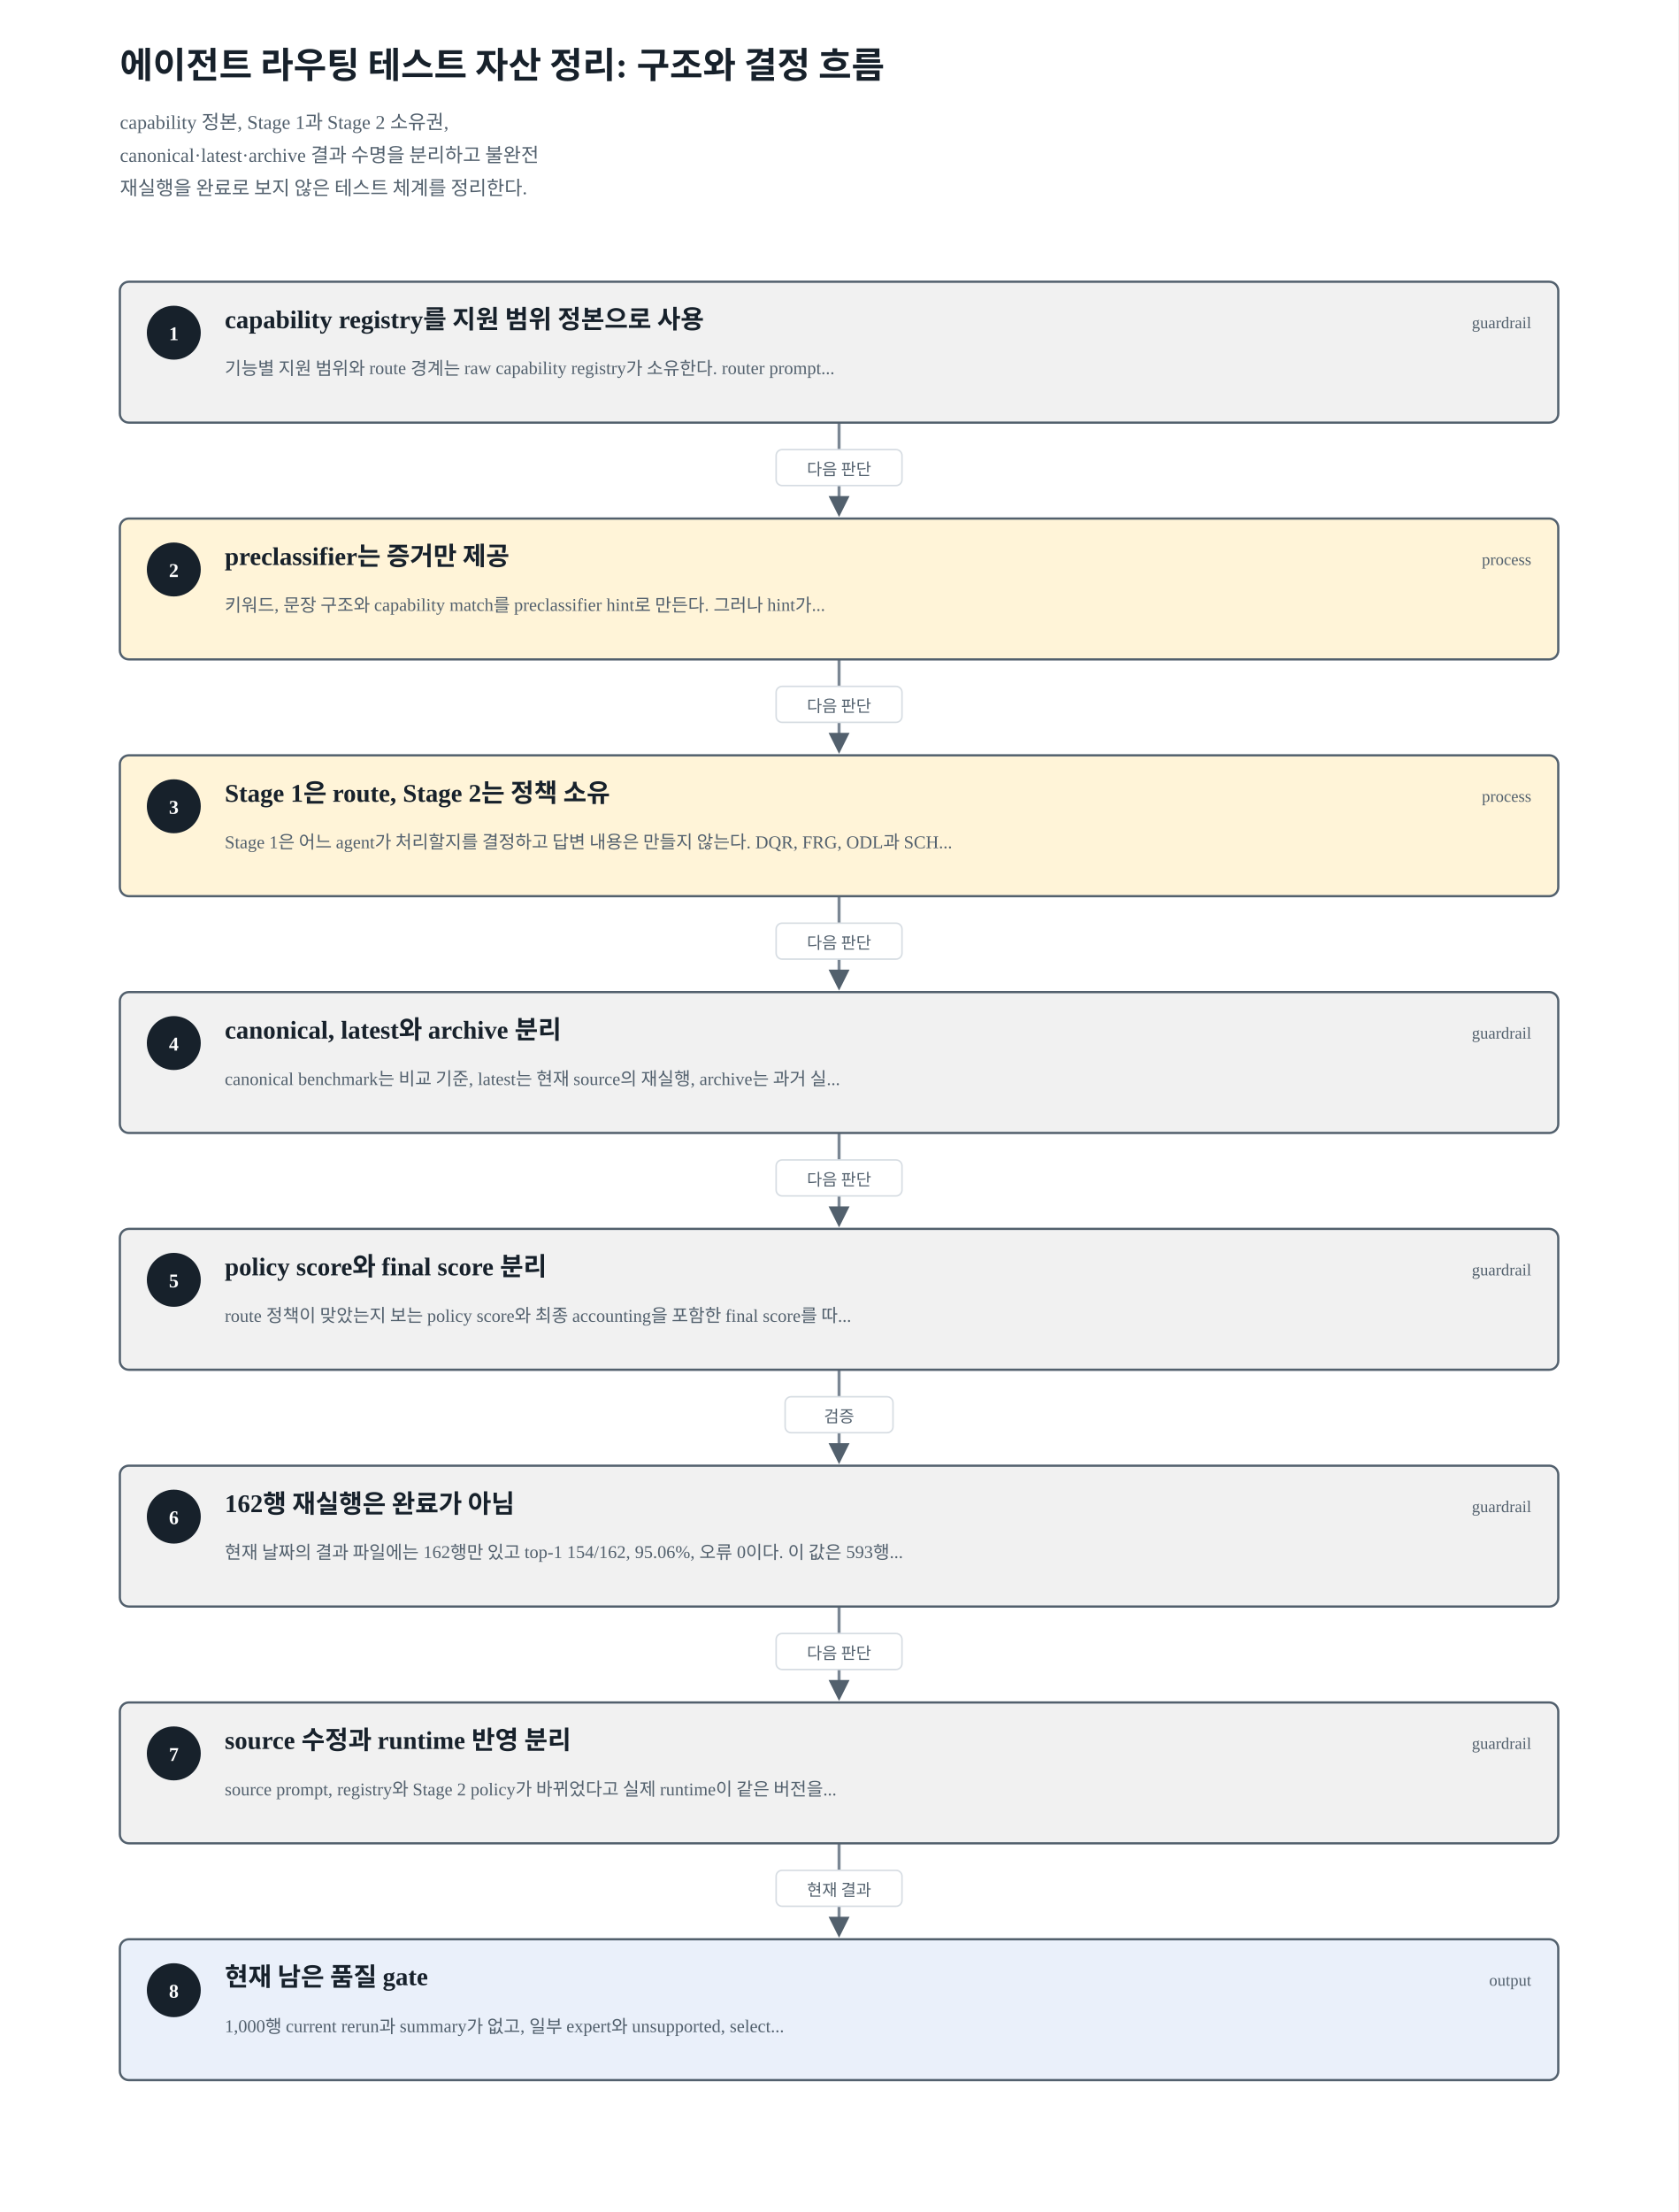
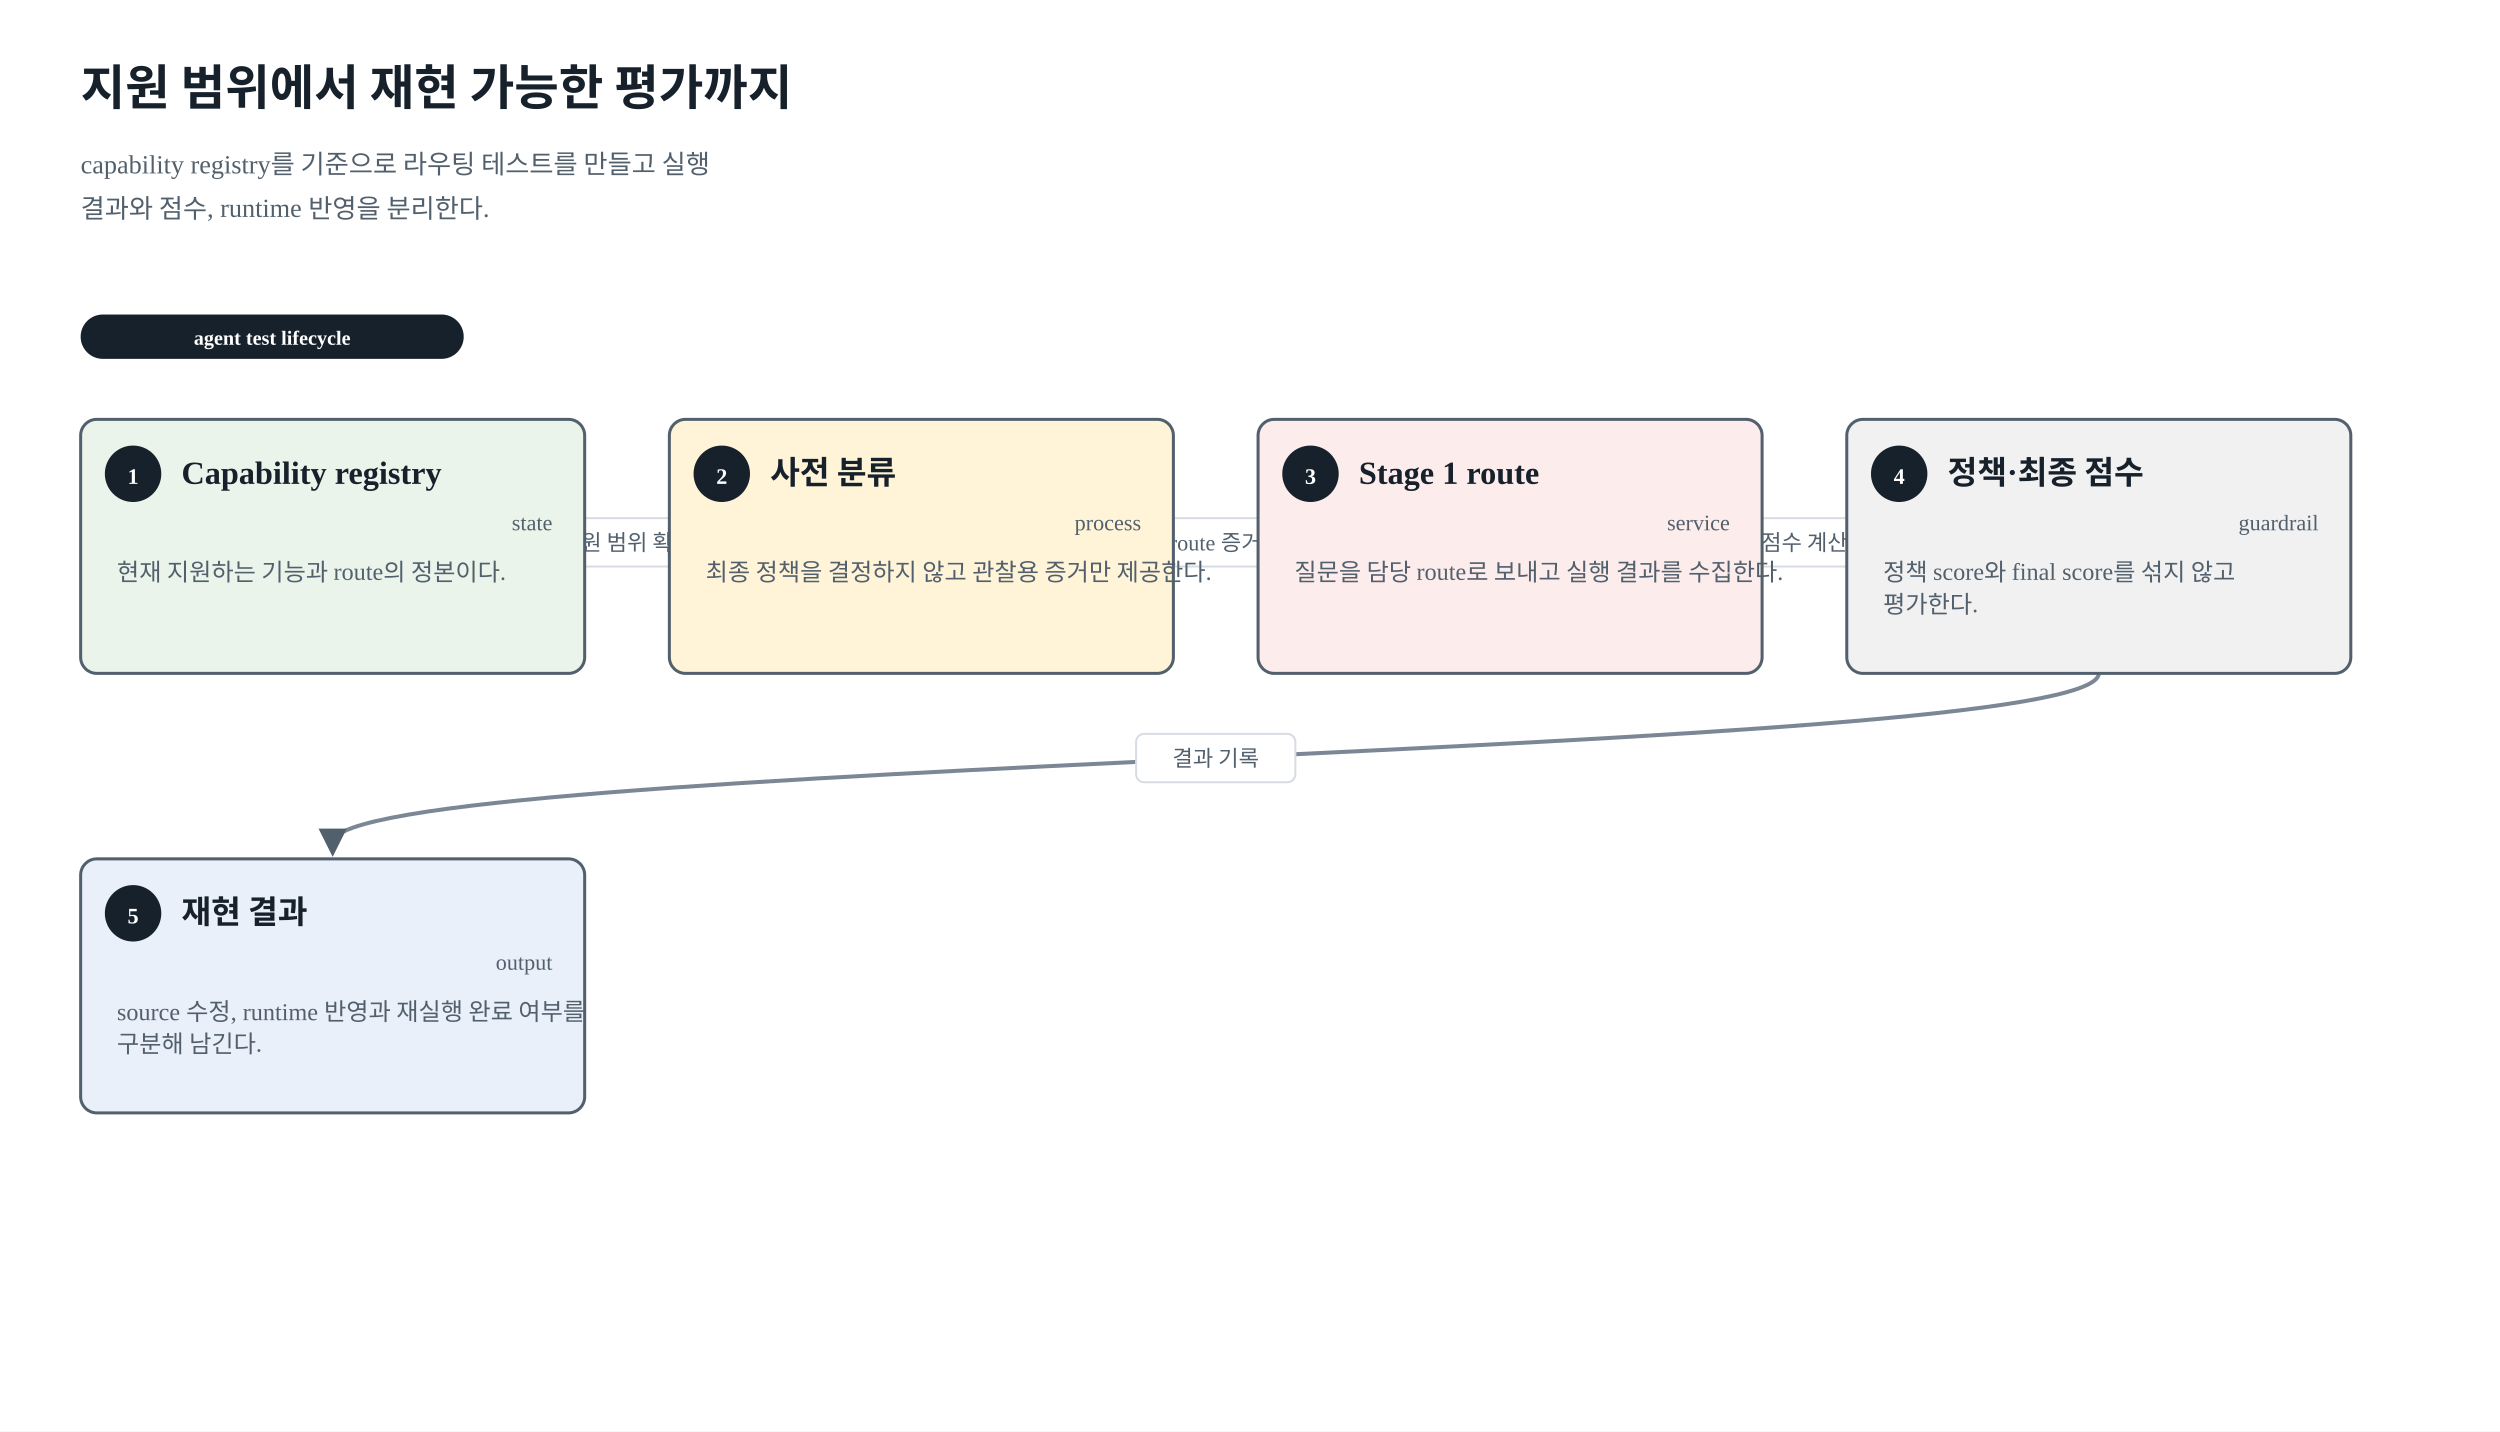
- <svg xmlns="http://www.w3.org/2000/svg" viewBox="0 0 1120 1476" role="img" aria-labelledby="system-map-title system-map-desc">
+ <svg xmlns="http://www.w3.org/2000/svg" viewBox="0 0 1240 710" role="img" aria-labelledby="system-map-title system-map-desc">
  <defs>
    <marker id="system-map-arrow" viewBox="0 0 10 10" refX="5" refY="5" markerWidth="7" markerHeight="7" orient="auto-start-reverse">
      <path d="M 0 0 L 10 5 L 0 10 z" fill="#52606d" />
    </marker>
  </defs>
-   <rect width="1120" height="1476" fill="#ffffff" />
+   <rect width="1240" height="710" fill="#ffffff" />
  <text fill="#17212b" font-size="24" font-weight="700">
-     <tspan x="80" y="52">에이전트 라우팅 테스트 자산 정리: 구조와 결정 흐름</tspan>
+     <tspan x="40" y="52">지원 범위에서 재현 가능한 평가까지</tspan>
  </text>
  <text fill="#52606d" font-size="13">
-     <tspan x="80" y="86">capability 정본, Stage 1과 Stage 2 소유권,</tspan>
-     <tspan x="80" y="108">canonical·latest·archive 결과 수명을 분리하고 불완전</tspan>
-     <tspan x="80" y="130">재실행을 완료로 보지 않은 테스트 체계를 정리한다.</tspan>
+     <tspan x="40" y="86">capability registry를 기준으로 라우팅 테스트를 만들고 실행</tspan>
+     <tspan x="40" y="108">결과와 점수, runtime 반영을 분리한다.</tspan>
  </text>
+   <rect x="40" y="156" width="190" height="22" rx="11" fill="#17212b" />
+   <text x="135" y="171" text-anchor="middle" fill="#ffffff" font-size="10" font-weight="700">agent test lifecycle</text>
  <g data-flow="flow-01">
-     <path d="M 560 282 L 560 338" fill="none" stroke="#7b8794" stroke-width="2" marker-end="url(#system-map-arrow)" />
-     <rect x="518" y="300" width="84" height="24" rx="4" fill="#ffffff" stroke="#d6dce2" />
-     <text x="560" y="317" text-anchor="middle" fill="#52606d" font-size="11">다음 판단</text>
+     <path d="M 290 271 L 324 271" fill="none" stroke="#7b8794" stroke-width="2" marker-end="url(#system-map-arrow)" />
+     <rect x="255" y="257" width="112" height="24" rx="4" fill="#ffffff" stroke="#d6dce2" />
+     <text x="311" y="273" text-anchor="middle" fill="#52606d" font-size="11">지원 범위 확인</text>
  </g>
  <g data-flow="flow-02">
-     <path d="M 560 440 L 560 496" fill="none" stroke="#7b8794" stroke-width="2" marker-end="url(#system-map-arrow)" />
-     <rect x="518" y="458" width="84" height="24" rx="4" fill="#ffffff" stroke="#d6dce2" />
-     <text x="560" y="475" text-anchor="middle" fill="#52606d" font-size="11">다음 판단</text>
+     <path d="M 582 271 L 616 271" fill="none" stroke="#7b8794" stroke-width="2" marker-end="url(#system-map-arrow)" />
+     <rect x="547" y="257" width="112" height="24" rx="4" fill="#ffffff" stroke="#d6dce2" />
+     <text x="603" y="273" text-anchor="middle" fill="#52606d" font-size="11">route 증거</text>
  </g>
  <g data-flow="flow-03">
-     <path d="M 560 598 L 560 654" fill="none" stroke="#7b8794" stroke-width="2" marker-end="url(#system-map-arrow)" />
-     <rect x="518" y="616" width="84" height="24" rx="4" fill="#ffffff" stroke="#d6dce2" />
-     <text x="560" y="633" text-anchor="middle" fill="#52606d" font-size="11">다음 판단</text>
+     <path d="M 874 271 L 908 271" fill="none" stroke="#7b8794" stroke-width="2" marker-end="url(#system-map-arrow)" />
+     <rect x="855.5" y="257" width="79" height="24" rx="4" fill="#ffffff" stroke="#d6dce2" />
+     <text x="895" y="273" text-anchor="middle" fill="#52606d" font-size="11">점수 계산</text>
  </g>
  <g data-flow="flow-04">
-     <path d="M 560 756 L 560 812" fill="none" stroke="#7b8794" stroke-width="2" marker-end="url(#system-map-arrow)" />
-     <rect x="518" y="774" width="84" height="24" rx="4" fill="#ffffff" stroke="#d6dce2" />
-     <text x="560" y="791" text-anchor="middle" fill="#52606d" font-size="11">다음 판단</text>
+     <path d="M 1041 334 C 1041 376, 165 376, 165 418" fill="none" stroke="#7b8794" stroke-width="2" marker-end="url(#system-map-arrow)" />
+     <rect x="563.5" y="364" width="79" height="24" rx="4" fill="#ffffff" stroke="#d6dce2" />
+     <text x="603" y="380" text-anchor="middle" fill="#52606d" font-size="11">결과 기록</text>
  </g>
-   <g data-flow="flow-05">
-     <path d="M 560 914 L 560 970" fill="none" stroke="#7b8794" stroke-width="2" marker-end="url(#system-map-arrow)" />
-     <rect x="524" y="932" width="72" height="24" rx="4" fill="#ffffff" stroke="#d6dce2" />
-     <text x="560" y="949" text-anchor="middle" fill="#52606d" font-size="11">검증</text>
-   </g>
-   <g data-flow="flow-06">
-     <path d="M 560 1072 L 560 1128" fill="none" stroke="#7b8794" stroke-width="2" marker-end="url(#system-map-arrow)" />
-     <rect x="518" y="1090" width="84" height="24" rx="4" fill="#ffffff" stroke="#d6dce2" />
-     <text x="560" y="1107" text-anchor="middle" fill="#52606d" font-size="11">다음 판단</text>
-   </g>
-   <g data-flow="flow-07">
-     <path d="M 560 1230 L 560 1286" fill="none" stroke="#7b8794" stroke-width="2" marker-end="url(#system-map-arrow)" />
-     <rect x="518" y="1248" width="84" height="24" rx="4" fill="#ffffff" stroke="#d6dce2" />
-     <text x="560" y="1265" text-anchor="middle" fill="#52606d" font-size="11">현재 결과</text>
-   </g>
-   <g data-node="registry-source">
-     <rect x="80" y="188" width="960" height="94" rx="6" fill="#f1f1f1" stroke="#52606d" stroke-width="1.5" />
-     <circle cx="116" cy="222" r="18" fill="#17212b" />
-     <text x="116" y="227" text-anchor="middle" fill="#ffffff" font-size="13" font-weight="700">1</text>
-     <text x="150" y="219" fill="#17212b" font-size="17" font-weight="700">capability registry를 지원 범위 정본으로 사용</text>
-     <text x="1022" y="219" text-anchor="end" fill="#52606d" font-size="11">guardrail</text>
-     <text x="150" y="250" fill="#52606d" font-size="12">기능별 지원 범위와 route 경계는 raw capability registry가 소유한다. router prompt...</text>
+   <g data-node="capability-registry">
+     <rect x="40" y="208" width="250" height="126" rx="8" fill="#eaf4ea" stroke="#52606d" stroke-width="1.5" />
+     <circle cx="66" cy="235" r="14" fill="#17212b" />
+     <text x="66" y="240" text-anchor="middle" fill="#ffffff" font-size="11" font-weight="700">1</text>
+     <text x="90" y="240" fill="#17212b" font-size="16" font-weight="700">Capability registry</text>
+     <text x="274" y="263" text-anchor="end" fill="#52606d" font-size="11">state</text>
+     <text x="58" y="286" fill="#52606d" font-size="12">
+       <tspan x="58" y="288">현재 지원하는 기능과 route의 정본이다.</tspan>
+     </text>
  </g>
  <g data-node="preclassifier">
-     <rect x="80" y="346" width="960" height="94" rx="6" fill="#fff4d8" stroke="#52606d" stroke-width="1.5" />
-     <circle cx="116" cy="380" r="18" fill="#17212b" />
-     <text x="116" y="385" text-anchor="middle" fill="#ffffff" font-size="13" font-weight="700">2</text>
-     <text x="150" y="377" fill="#17212b" font-size="17" font-weight="700">preclassifier는 증거만 제공</text>
-     <text x="1022" y="377" text-anchor="end" fill="#52606d" font-size="11">process</text>
-     <text x="150" y="408" fill="#52606d" font-size="12">키워드, 문장 구조와 capability match를 preclassifier hint로 만든다. 그러나 hint가...</text>
+     <rect x="332" y="208" width="250" height="126" rx="8" fill="#fff4d8" stroke="#52606d" stroke-width="1.5" />
+     <circle cx="358" cy="235" r="14" fill="#17212b" />
+     <text x="358" y="240" text-anchor="middle" fill="#ffffff" font-size="11" font-weight="700">2</text>
+     <text x="382" y="240" fill="#17212b" font-size="16" font-weight="700">사전 분류</text>
+     <text x="566" y="263" text-anchor="end" fill="#52606d" font-size="11">process</text>
+     <text x="350" y="286" fill="#52606d" font-size="12">
+       <tspan x="350" y="288">최종 정책을 결정하지 않고 관찰용 증거만 제공한다.</tspan>
+     </text>
  </g>
-   <g data-node="stage-ownership">
-     <rect x="80" y="504" width="960" height="94" rx="6" fill="#fff4d8" stroke="#52606d" stroke-width="1.5" />
-     <circle cx="116" cy="538" r="18" fill="#17212b" />
-     <text x="116" y="543" text-anchor="middle" fill="#ffffff" font-size="13" font-weight="700">3</text>
-     <text x="150" y="535" fill="#17212b" font-size="17" font-weight="700">Stage 1은 route, Stage 2는 정책 소유</text>
-     <text x="1022" y="535" text-anchor="end" fill="#52606d" font-size="11">process</text>
-     <text x="150" y="566" fill="#52606d" font-size="12">Stage 1은 어느 agent가 처리할지를 결정하고 답변 내용은 만들지 않는다. DQR, FRG, ODL과 SCH...</text>
+   <g data-node="route-run">
+     <rect x="624" y="208" width="250" height="126" rx="8" fill="#fceceb" stroke="#52606d" stroke-width="1.5" />
+     <circle cx="650" cy="235" r="14" fill="#17212b" />
+     <text x="650" y="240" text-anchor="middle" fill="#ffffff" font-size="11" font-weight="700">3</text>
+     <text x="674" y="240" fill="#17212b" font-size="16" font-weight="700">Stage 1 route</text>
+     <text x="858" y="263" text-anchor="end" fill="#52606d" font-size="11">service</text>
+     <text x="642" y="286" fill="#52606d" font-size="12">
+       <tspan x="642" y="288">질문을 담당 route로 보내고 실행 결과를 수집한다.</tspan>
+     </text>
  </g>
-   <g data-node="result-lifecycle">
-     <rect x="80" y="662" width="960" height="94" rx="6" fill="#f1f1f1" stroke="#52606d" stroke-width="1.5" />
-     <circle cx="116" cy="696" r="18" fill="#17212b" />
-     <text x="116" y="701" text-anchor="middle" fill="#ffffff" font-size="13" font-weight="700">4</text>
-     <text x="150" y="693" fill="#17212b" font-size="17" font-weight="700">canonical, latest와 archive 분리</text>
-     <text x="1022" y="693" text-anchor="end" fill="#52606d" font-size="11">guardrail</text>
-     <text x="150" y="724" fill="#52606d" font-size="12">canonical benchmark는 비교 기준, latest는 현재 source의 재실행, archive는 과거 실...</text>
+   <g data-node="policy-score">
+     <rect x="916" y="208" width="250" height="126" rx="8" fill="#f1f1f1" stroke="#52606d" stroke-width="1.5" />
+     <circle cx="942" cy="235" r="14" fill="#17212b" />
+     <text x="942" y="240" text-anchor="middle" fill="#ffffff" font-size="11" font-weight="700">4</text>
+     <text x="966" y="240" fill="#17212b" font-size="16" font-weight="700">정책·최종 점수</text>
+     <text x="1150" y="263" text-anchor="end" fill="#52606d" font-size="11">guardrail</text>
+     <text x="934" y="286" fill="#52606d" font-size="12">
+       <tspan x="934" y="288">정책 score와 final score를 섞지 않고</tspan>
+       <tspan x="934" y="304">평가한다.</tspan>
+     </text>
  </g>
-   <g data-node="scoring-boundary">
-     <rect x="80" y="820" width="960" height="94" rx="6" fill="#f1f1f1" stroke="#52606d" stroke-width="1.5" />
-     <circle cx="116" cy="854" r="18" fill="#17212b" />
-     <text x="116" y="859" text-anchor="middle" fill="#ffffff" font-size="13" font-weight="700">5</text>
-     <text x="150" y="851" fill="#17212b" font-size="17" font-weight="700">policy score와 final score 분리</text>
-     <text x="1022" y="851" text-anchor="end" fill="#52606d" font-size="11">guardrail</text>
-     <text x="150" y="882" fill="#52606d" font-size="12">route 정책이 맞았는지 보는 policy score와 최종 accounting을 포함한 final score를 따...</text>
-   </g>
-   <g data-node="incomplete-rerun">
-     <rect x="80" y="978" width="960" height="94" rx="6" fill="#f1f1f1" stroke="#52606d" stroke-width="1.5" />
-     <circle cx="116" cy="1012" r="18" fill="#17212b" />
-     <text x="116" y="1017" text-anchor="middle" fill="#ffffff" font-size="13" font-weight="700">6</text>
-     <text x="150" y="1009" fill="#17212b" font-size="17" font-weight="700">162행 재실행은 완료가 아님</text>
-     <text x="1022" y="1009" text-anchor="end" fill="#52606d" font-size="11">guardrail</text>
-     <text x="150" y="1040" fill="#52606d" font-size="12">현재 날짜의 결과 파일에는 162행만 있고 top-1 154/162, 95.06%, 오류 0이다. 이 값은 593행...</text>
-   </g>
-   <g data-node="runtime-sync">
-     <rect x="80" y="1136" width="960" height="94" rx="6" fill="#f1f1f1" stroke="#52606d" stroke-width="1.5" />
-     <circle cx="116" cy="1170" r="18" fill="#17212b" />
-     <text x="116" y="1175" text-anchor="middle" fill="#ffffff" font-size="13" font-weight="700">7</text>
-     <text x="150" y="1167" fill="#17212b" font-size="17" font-weight="700">source 수정과 runtime 반영 분리</text>
-     <text x="1022" y="1167" text-anchor="end" fill="#52606d" font-size="11">guardrail</text>
-     <text x="150" y="1198" fill="#52606d" font-size="12">source prompt, registry와 Stage 2 policy가 바뀌었다고 실제 runtime이 같은 버전을...</text>
-   </g>
-   <g data-node="limitations">
-     <rect x="80" y="1294" width="960" height="94" rx="6" fill="#eaf0fa" stroke="#52606d" stroke-width="1.5" />
-     <circle cx="116" cy="1328" r="18" fill="#17212b" />
-     <text x="116" y="1333" text-anchor="middle" fill="#ffffff" font-size="13" font-weight="700">8</text>
-     <text x="150" y="1325" fill="#17212b" font-size="17" font-weight="700">현재 남은 품질 gate</text>
-     <text x="1022" y="1325" text-anchor="end" fill="#52606d" font-size="11">output</text>
-     <text x="150" y="1356" fill="#52606d" font-size="12">1,000행 current rerun과 summary가 없고, 일부 expert와 unsupported, select...</text>
+   <g data-node="runtime-result">
+     <rect x="40" y="426" width="250" height="126" rx="8" fill="#eaf0fa" stroke="#52606d" stroke-width="1.5" />
+     <circle cx="66" cy="453" r="14" fill="#17212b" />
+     <text x="66" y="458" text-anchor="middle" fill="#ffffff" font-size="11" font-weight="700">5</text>
+     <text x="90" y="458" fill="#17212b" font-size="16" font-weight="700">재현 결과</text>
+     <text x="274" y="481" text-anchor="end" fill="#52606d" font-size="11">output</text>
+     <text x="58" y="504" fill="#52606d" font-size="12">
+       <tspan x="58" y="506">source 수정, runtime 반영과 재실행 완료 여부를</tspan>
+       <tspan x="58" y="522">구분해 남긴다.</tspan>
+     </text>
  </g>
</svg>
